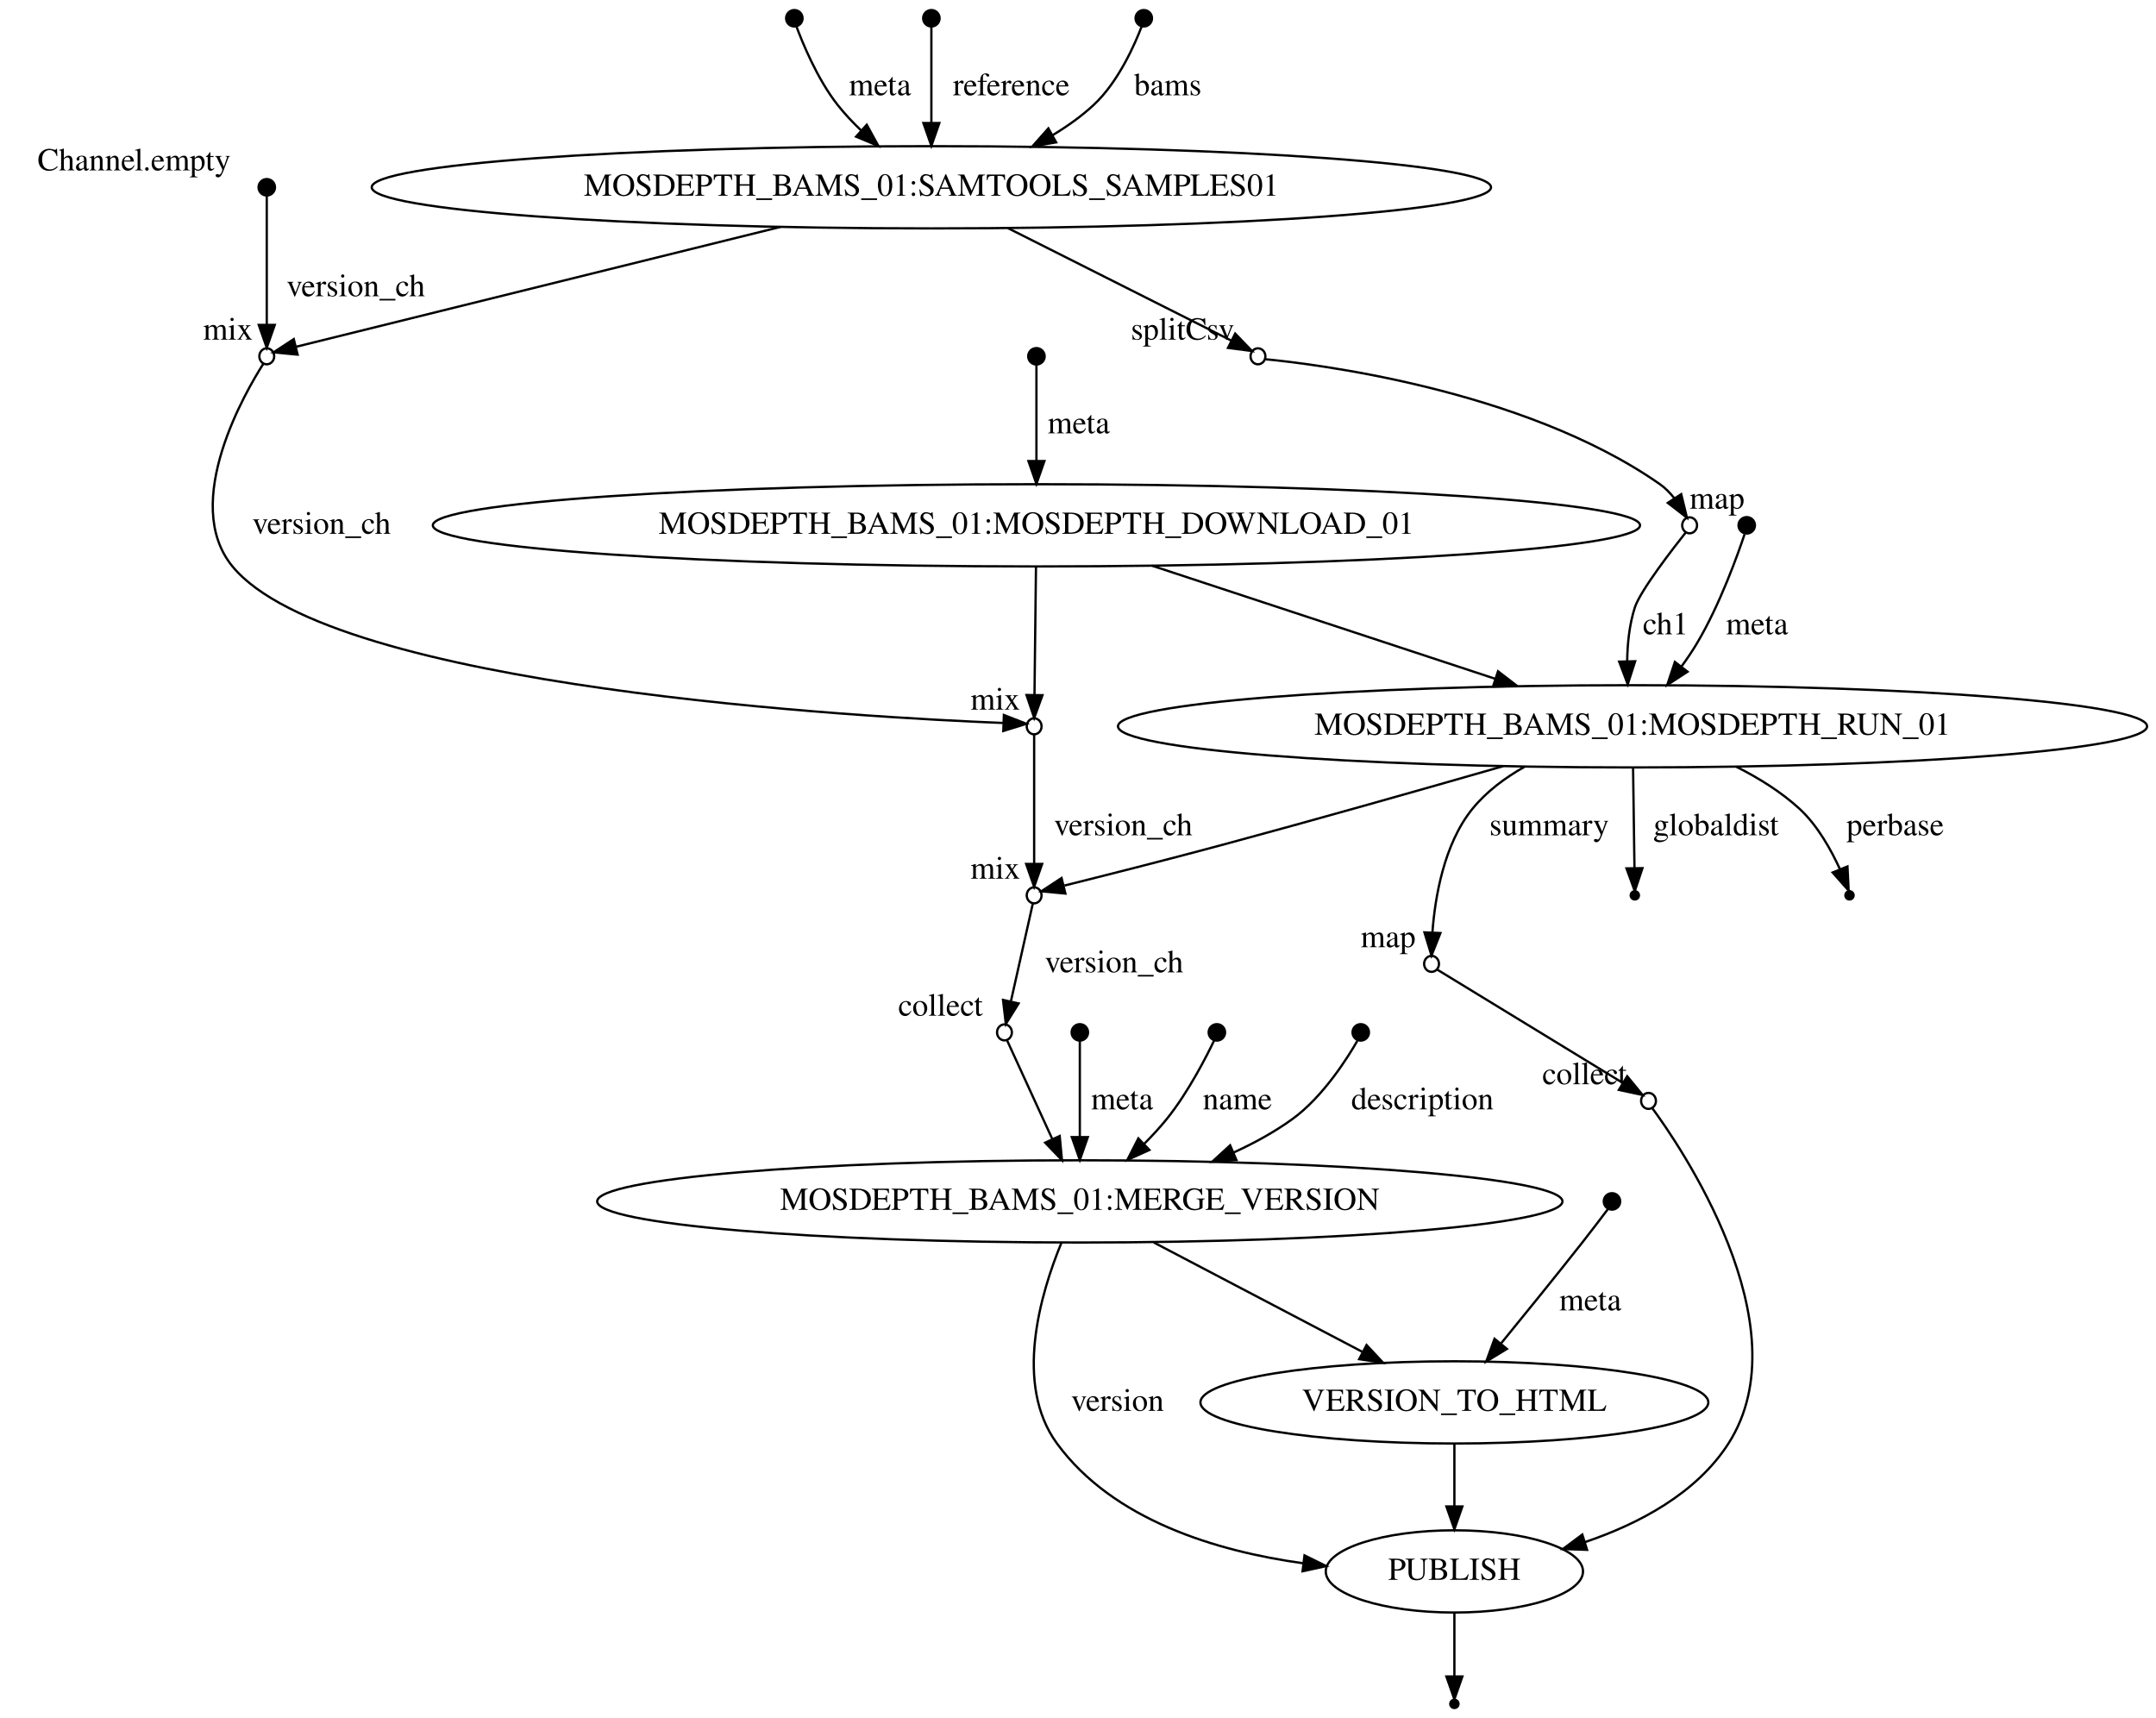
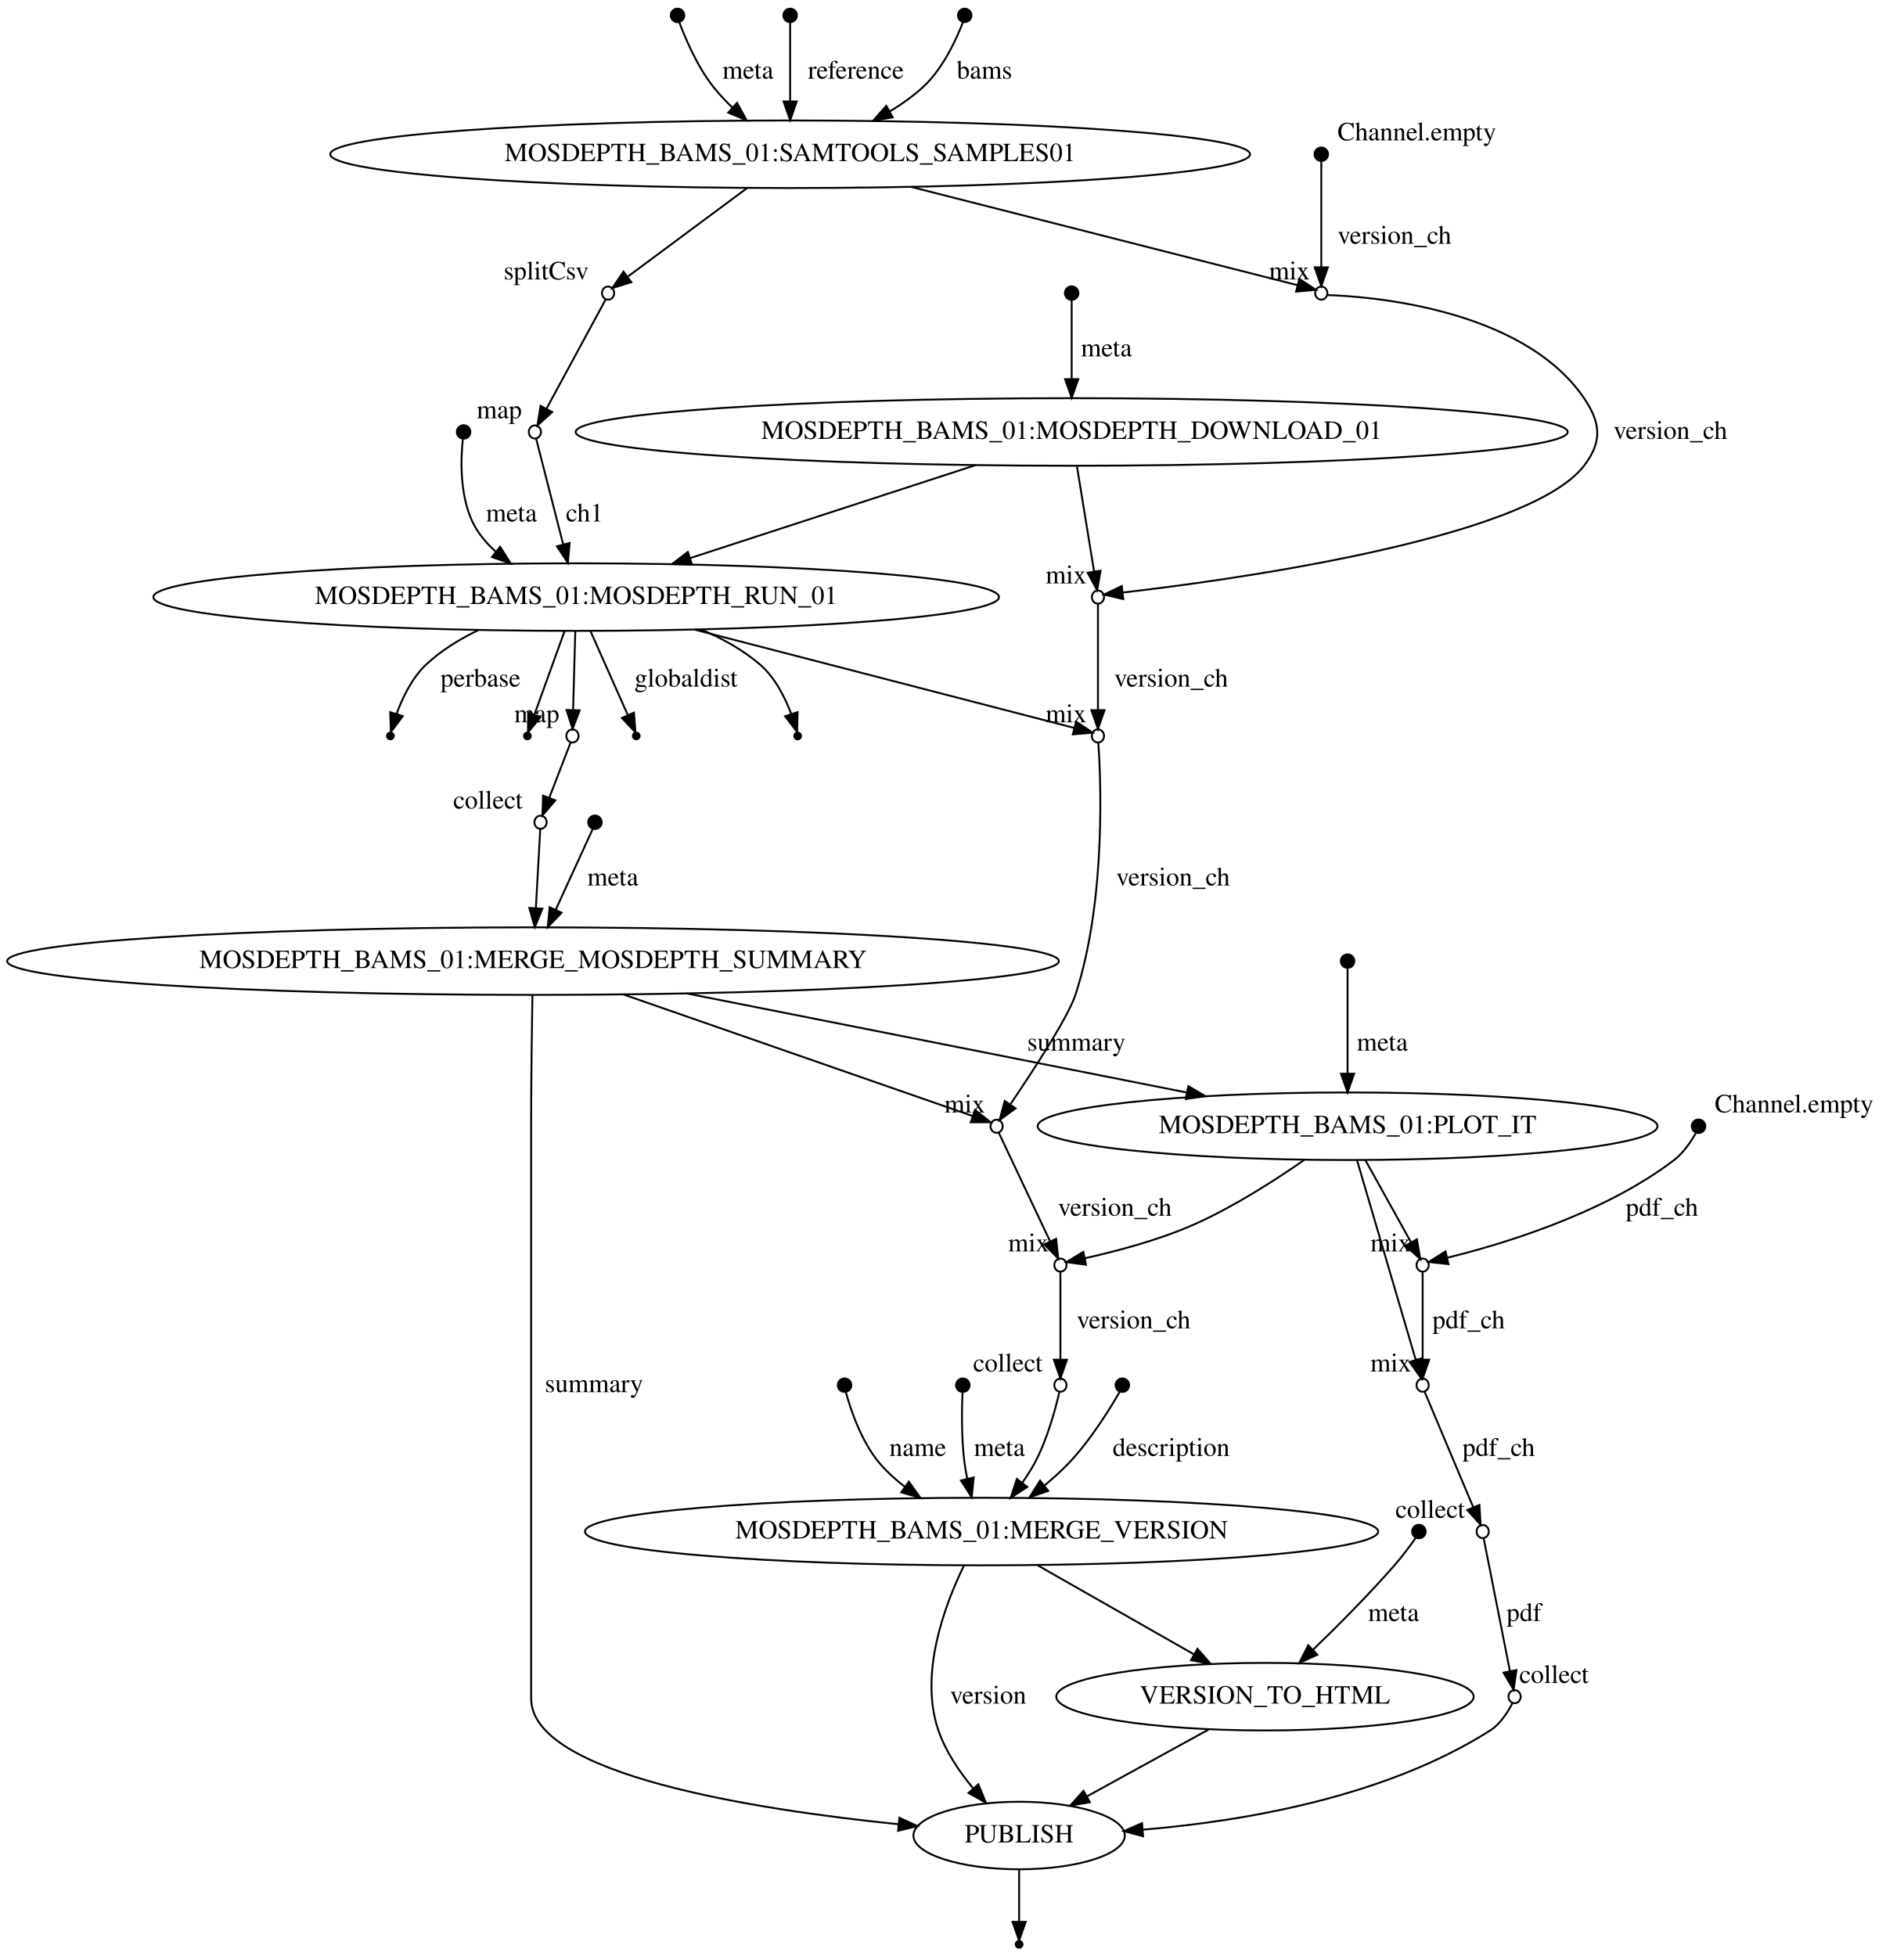
- <svg xmlns="http://www.w3.org/2000/svg" width="944pt" height="752pt" viewBox="0.00 0.00 943.60 752.00">
-   <g id="graph0" class="graph" transform="scale(1 1) rotate(0) translate(4 748)">
-     <polygon fill="white" stroke="white" points="-4,5 -4,-748 940.6,-748 940.6,5 -4,5" />
+ <svg xmlns="http://www.w3.org/2000/svg" width="1014pt" height="1042pt" viewBox="0.00 0.00 1014.40 1042.00">
+   <g id="graph0" class="graph" transform="scale(1 1) rotate(0) translate(4 1038)">
+     <polygon fill="white" stroke="white" points="-4,5 -4,-1038 1011.4,-1038 1011.4,5 -4,5" />
    <g id="node1" class="node">
-       <ellipse fill="black" stroke="black" cx="112.6" cy="-666" rx="3.6" ry="3.6" />
-       <text text-anchor="middle" x="54.5" y="-673.4" font-family="Times,serif" font-size="14.00">Channel.empty</text>
+       <ellipse fill="black" stroke="black" cx="700" cy="-956" rx="3.6" ry="3.6" />
+       <text text-anchor="middle" x="750.9" y="-963.4" font-family="Times,serif" font-size="14.00">Channel.empty</text>
    </g>
    <g id="node2" class="node">
-       <ellipse fill="none" stroke="black" cx="112.6" cy="-592" rx="3.25" ry="3.5" />
-       <text text-anchor="middle" x="95.6" y="-599.3" font-family="Times,serif" font-size="14.00">mix</text>
+       <ellipse fill="none" stroke="black" cx="700" cy="-882" rx="3.25" ry="3.5" />
+       <text text-anchor="middle" x="683" y="-889.3" font-family="Times,serif" font-size="14.00">mix</text>
    </g>
    <g id="edge1" class="edge">
-       <path fill="none" stroke="black" d="M112.6,-662.265C112.6,-653.133 112.6,-623.282 112.6,-605.892" />
-       <polygon fill="black" stroke="black" points="116.1,-605.737 112.6,-595.737 109.1,-605.737 116.1,-605.737" />
-       <text text-anchor="middle" x="151.6" y="-618.3" font-family="Times,serif" font-size="14.00">version_ch</text>
+       <path fill="none" stroke="black" d="M700,-952.265C700,-943.133 700,-913.282 700,-895.892" />
+       <polygon fill="black" stroke="black" points="703.5,-895.737 700,-885.737 696.5,-895.737 703.5,-895.737" />
+       <text text-anchor="middle" x="739" y="-908.3" font-family="Times,serif" font-size="14.00">version_ch</text>
    </g>
    <g id="node8" class="node">
-       <ellipse fill="none" stroke="black" cx="448.6" cy="-430" rx="3.25" ry="3.5" />
-       <text text-anchor="middle" x="431.6" y="-437.3" font-family="Times,serif" font-size="14.00">mix</text>
+       <ellipse fill="none" stroke="black" cx="581" cy="-720" rx="3.25" ry="3.5" />
+       <text text-anchor="middle" x="564" y="-727.3" font-family="Times,serif" font-size="14.00">mix</text>
    </g>
    <g id="edge7" class="edge">
-       <path fill="none" stroke="black" d="M111.083,-588.695C103.903,-577.472 74.612,-527.947 97.6,-500 141.614,-446.492 375.543,-433.841 434.899,-431.474" />
-       <polygon fill="black" stroke="black" points="435.346,-434.96 445.213,-431.1 435.093,-427.965 435.346,-434.96" />
-       <text text-anchor="middle" x="136.6" y="-514.3" font-family="Times,serif" font-size="14.00">version_ch</text>
+       <path fill="none" stroke="black" d="M703.455,-880.936C721.615,-880.389 806.468,-875.2 840,-826 849.011,-812.779 849.749,-802.687 840,-790 809.092,-749.78 642.991,-728.022 594.375,-722.45" />
+       <polygon fill="black" stroke="black" points="594.484,-718.941 584.161,-721.324 593.717,-725.899 594.484,-718.941" />
+       <text text-anchor="middle" x="886" y="-804.3" font-family="Times,serif" font-size="14.00">version_ch</text>
    </g>
    <g id="node3" class="node">
-       <ellipse fill="black" stroke="black" cx="343.6" cy="-740" rx="3.6" ry="3.6" />
+       <ellipse fill="black" stroke="black" cx="357" cy="-1030" rx="3.6" ry="3.6" />
    </g>
    <g id="node4" class="node">
-       <ellipse fill="none" stroke="black" cx="403.6" cy="-666" rx="245.042" ry="18" />
-       <text text-anchor="middle" x="403.6" y="-662.3" font-family="Times,serif" font-size="14.00">MOSDEPTH_BAMS_01:SAMTOOLS_SAMPLES01</text>
+       <ellipse fill="none" stroke="black" cx="417" cy="-956" rx="245.042" ry="18" />
+       <text text-anchor="middle" x="417" y="-952.3" font-family="Times,serif" font-size="14.00">MOSDEPTH_BAMS_01:SAMTOOLS_SAMPLES01</text>
    </g>
    <g id="edge2" class="edge">
-       <path fill="none" stroke="black" d="M344.502,-736.47C346.822,-730.189 353.46,-713.553 362.6,-702 365.634,-698.165 369.137,-694.437 372.792,-690.933" />
-       <polygon fill="black" stroke="black" points="375.307,-693.379 380.405,-684.091 370.628,-688.172 375.307,-693.379" />
-       <text text-anchor="middle" x="381.1" y="-706.3" font-family="Times,serif" font-size="14.00">meta</text>
+       <path fill="none" stroke="black" d="M357.902,-1026.47C360.222,-1020.19 366.86,-1003.55 376,-992 379.034,-988.165 382.537,-984.437 386.192,-980.933" />
+       <polygon fill="black" stroke="black" points="388.707,-983.379 393.805,-974.091 384.028,-978.172 388.707,-983.379" />
+       <text text-anchor="middle" x="394.5" y="-996.3" font-family="Times,serif" font-size="14.00">meta</text>
    </g>
    <g id="node7" class="node">
-       <ellipse fill="none" stroke="black" cx="546.6" cy="-592" rx="3.25" ry="3.5" />
-       <text text-anchor="middle" x="513.6" y="-599.3" font-family="Times,serif" font-size="14.00">splitCsv</text>
+       <ellipse fill="none" stroke="black" cx="320" cy="-882" rx="3.25" ry="3.5" />
+       <text text-anchor="middle" x="287" y="-889.3" font-family="Times,serif" font-size="14.00">splitCsv</text>
    </g>
    <g id="edge5" class="edge">
-       <path fill="none" stroke="black" d="M437.127,-648.119C468.61,-632.268 513.931,-609.449 535.007,-598.837" />
-       <polygon fill="black" stroke="black" points="536.622,-601.943 543.979,-594.319 533.474,-595.69 536.622,-601.943" />
+       <path fill="none" stroke="black" d="M394.012,-937.937C373.996,-923.08 345.875,-902.206 330.707,-890.948" />
+       <polygon fill="black" stroke="black" points="332.369,-887.823 322.253,-884.673 328.197,-893.443 332.369,-887.823" />
    </g>
    <g id="edge6" class="edge">
-       <path fill="none" stroke="black" d="M337.568,-648.662C267.366,-631.293 161.561,-605.114 125.31,-596.145" />
-       <polygon fill="black" stroke="black" points="126.108,-592.737 115.56,-593.732 124.427,-599.532 126.108,-592.737" />
+       <path fill="none" stroke="black" d="M481.571,-938.572C549.568,-921.273 651.615,-895.31 687.209,-886.254" />
+       <polygon fill="black" stroke="black" points="688.301,-889.588 697.129,-883.73 686.575,-882.804 688.301,-889.588" />
    </g>
    <g id="node5" class="node">
-       <ellipse fill="black" stroke="black" cx="403.6" cy="-740" rx="3.6" ry="3.6" />
+       <ellipse fill="black" stroke="black" cx="417" cy="-1030" rx="3.6" ry="3.6" />
    </g>
    <g id="edge3" class="edge">
-       <path fill="none" stroke="black" d="M403.6,-736.265C403.6,-729.354 403.6,-710.578 403.6,-694.316" />
-       <polygon fill="black" stroke="black" points="407.1,-694.143 403.6,-684.143 400.1,-694.143 407.1,-694.143" />
-       <text text-anchor="middle" x="438.6" y="-706.3" font-family="Times,serif" font-size="14.00">reference</text>
+       <path fill="none" stroke="black" d="M417,-1026.27C417,-1019.35 417,-1000.58 417,-984.316" />
+       <polygon fill="black" stroke="black" points="420.5,-984.143 417,-974.143 413.5,-984.143 420.5,-984.143" />
+       <text text-anchor="middle" x="452" y="-996.3" font-family="Times,serif" font-size="14.00">reference</text>
    </g>
    <g id="node6" class="node">
-       <ellipse fill="black" stroke="black" cx="496.6" cy="-740" rx="3.6" ry="3.6" />
+       <ellipse fill="black" stroke="black" cx="510" cy="-1030" rx="3.6" ry="3.6" />
    </g>
    <g id="edge4" class="edge">
-       <path fill="none" stroke="black" d="M495.631,-736.321C493.118,-729.7 485.795,-712.349 474.6,-702 469.258,-697.061 463.089,-692.669 456.664,-688.807" />
-       <polygon fill="black" stroke="black" points="458.237,-685.677 447.797,-683.869 454.831,-691.793 458.237,-685.677" />
-       <text text-anchor="middle" x="507.1" y="-706.3" font-family="Times,serif" font-size="14.00">bams</text>
+       <path fill="none" stroke="black" d="M509.031,-1026.32C506.518,-1019.7 499.195,-1002.35 488,-992 482.658,-987.061 476.489,-982.669 470.064,-978.807" />
+       <polygon fill="black" stroke="black" points="471.637,-975.677 461.197,-973.869 468.231,-981.793 471.637,-975.677" />
+       <text text-anchor="middle" x="520.5" y="-996.3" font-family="Times,serif" font-size="14.00">bams</text>
    </g>
    <g id="node9" class="node">
-       <ellipse fill="none" stroke="black" cx="735.6" cy="-518" rx="3.25" ry="3.5" />
-       <text text-anchor="middle" x="747.6" y="-525.3" font-family="Times,serif" font-size="14.00">map</text>
+       <ellipse fill="none" stroke="black" cx="281" cy="-808" rx="3.25" ry="3.5" />
+       <text text-anchor="middle" x="262" y="-815.3" font-family="Times,serif" font-size="14.00">map</text>
    </g>
    <g id="edge8" class="edge">
-       <path fill="none" stroke="black" d="M549.811,-590.719C568.28,-588.968 662.267,-578.205 722.6,-536 724.963,-534.347 727.089,-532.133 728.903,-529.851" />
-       <polygon fill="black" stroke="black" points="731.914,-531.641 734.423,-521.348 726.042,-527.83 731.914,-531.641" />
+       <path fill="none" stroke="black" d="M318.702,-878.604C313.845,-869.637 296.536,-837.683 287.153,-820.36" />
+       <polygon fill="black" stroke="black" points="290.183,-818.604 282.342,-811.478 284.028,-821.938 290.183,-818.604" />
    </g>
    <g id="node13" class="node">
-       <ellipse fill="none" stroke="black" cx="448.6" cy="-356" rx="3.25" ry="3.5" />
-       <text text-anchor="middle" x="431.6" y="-363.3" font-family="Times,serif" font-size="14.00">mix</text>
+       <ellipse fill="none" stroke="black" cx="581" cy="-646" rx="3.25" ry="3.5" />
+       <text text-anchor="middle" x="564" y="-653.3" font-family="Times,serif" font-size="14.00">mix</text>
    </g>
    <g id="edge13" class="edge">
-       <path fill="none" stroke="black" d="M448.6,-426.265C448.6,-417.133 448.6,-387.282 448.6,-369.892" />
-       <polygon fill="black" stroke="black" points="452.1,-369.737 448.6,-359.737 445.1,-369.737 452.1,-369.737" />
-       <text text-anchor="middle" x="487.6" y="-382.3" font-family="Times,serif" font-size="14.00">version_ch</text>
+       <path fill="none" stroke="black" d="M581,-716.265C581,-707.133 581,-677.282 581,-659.892" />
+       <polygon fill="black" stroke="black" points="584.5,-659.737 581,-649.737 577.5,-659.737 584.5,-659.737" />
+       <text text-anchor="middle" x="620" y="-672.3" font-family="Times,serif" font-size="14.00">version_ch</text>
    </g>
    <g id="node10" class="node">
-       <ellipse fill="none" stroke="black" cx="710.6" cy="-430" rx="225.295" ry="18" />
-       <text text-anchor="middle" x="710.6" y="-426.3" font-family="Times,serif" font-size="14.00">MOSDEPTH_BAMS_01:MOSDEPTH_RUN_01</text>
+       <ellipse fill="none" stroke="black" cx="303" cy="-720" rx="225.295" ry="18" />
+       <text text-anchor="middle" x="303" y="-716.3" font-family="Times,serif" font-size="14.00">MOSDEPTH_BAMS_01:MOSDEPTH_RUN_01</text>
    </g>
    <g id="edge9" class="edge">
-       <path fill="none" stroke="black" d="M733.928,-514.913C728.879,-508.559 713.985,-489.437 711.6,-482 709.22,-474.579 708.358,-466.234 708.252,-458.476" />
-       <polygon fill="black" stroke="black" points="711.753,-458.489 708.504,-448.404 704.755,-458.314 711.753,-458.489" />
-       <text text-anchor="middle" x="725.1" y="-470.3" font-family="Times,serif" font-size="14.00">ch1</text>
+       <path fill="none" stroke="black" d="M281.635,-804.519C283.742,-796.283 290.677,-769.173 296.081,-748.048" />
+       <polygon fill="black" stroke="black" points="299.495,-748.823 298.583,-738.268 292.713,-747.088 299.495,-748.823" />
+       <text text-anchor="middle" x="307.5" y="-760.3" font-family="Times,serif" font-size="14.00">ch1</text>
    </g>
    <g id="node15" class="node">
-       <ellipse fill="black" stroke="black" cx="711.6" cy="-356" rx="1.8" ry="1.8" />
+       <ellipse fill="black" stroke="black" cx="335" cy="-646" rx="1.8" ry="1.8" />
    </g>
    <g id="edge15" class="edge">
-       <path fill="none" stroke="black" d="M710.837,-411.937C711.025,-398.37 711.284,-379.787 711.446,-368.089" />
-       <polygon fill="black" stroke="black" points="714.949,-367.897 711.588,-357.849 707.95,-367.8 714.949,-367.897" />
-       <text text-anchor="middle" x="747.1" y="-382.3" font-family="Times,serif" font-size="14.00">globaldist</text>
+       <path fill="none" stroke="black" d="M310.584,-701.937C316.747,-688.069 325.241,-668.958 330.414,-657.319" />
+       <polygon fill="black" stroke="black" points="333.759,-658.409 334.623,-647.849 327.363,-655.566 333.759,-658.409" />
+       <text text-anchor="middle" x="361.5" y="-672.3" font-family="Times,serif" font-size="14.00">globaldist</text>
    </g>
    <g id="node16" class="node">
-       <ellipse fill="none" stroke="black" cx="622.6" cy="-326" rx="3.25" ry="3.5" />
-       <text text-anchor="middle" x="603.6" y="-333.3" font-family="Times,serif" font-size="14.00">map</text>
+       <ellipse fill="black" stroke="black" cx="421" cy="-646" rx="1.8" ry="1.8" />
    </g>
    <g id="edge16" class="edge">
-       <path fill="none" stroke="black" d="M663.326,-412.29C654.803,-407.491 646.702,-401.472 640.6,-394 627.885,-378.429 624.098,-354.682 623.003,-340.039" />
-       <polygon fill="black" stroke="black" points="626.483,-339.494 622.574,-329.646 619.489,-339.782 626.483,-339.494" />
-       <text text-anchor="middle" x="674.1" y="-382.3" font-family="Times,serif" font-size="14.00">summary</text>
+       <path fill="none" stroke="black" d="M369.609,-702.719C380.888,-697.944 391.882,-691.823 401,-684 409.146,-677.01 414.532,-665.848 417.641,-657.61" />
+       <polygon fill="black" stroke="black" points="420.972,-658.682 420.723,-648.091 414.312,-656.526 420.972,-658.682" />
    </g>
    <g id="node17" class="node">
-       <ellipse fill="black" stroke="black" cx="805.6" cy="-356" rx="1.8" ry="1.8" />
+       <ellipse fill="none" stroke="black" cx="301" cy="-646" rx="3.25" ry="3.5" />
+       <text text-anchor="middle" x="282" y="-653.3" font-family="Times,serif" font-size="14.00">map</text>
    </g>
    <g id="edge17" class="edge">
-       <path fill="none" stroke="black" d="M756.046,-412.306C765.827,-407.379 775.613,-401.303 783.6,-394 791.707,-386.587 797.758,-375.487 801.441,-367.379" />
-       <polygon fill="black" stroke="black" points="804.705,-368.642 805.234,-358.06 798.222,-366.003 804.705,-368.642" />
-       <text text-anchor="middle" x="825.6" y="-382.3" font-family="Times,serif" font-size="14.00">perbase</text>
+       <path fill="none" stroke="black" d="M302.526,-701.937C302.17,-689.126 301.69,-671.843 301.364,-660.107" />
+       <polygon fill="black" stroke="black" points="304.853,-659.647 301.076,-649.748 297.855,-659.842 304.853,-659.647" />
+     </g>
+     <g id="node18" class="node">
+       <ellipse fill="black" stroke="black" cx="204" cy="-646" rx="1.8" ry="1.8" />
    </g>
    <g id="edge18" class="edge">
-       <path fill="none" stroke="black" d="M653.954,-412.552C618.558,-402.373 571.995,-389.163 530.6,-378 506.417,-371.479 478.088,-364.332 461.853,-360.284" />
-       <polygon fill="black" stroke="black" points="462.284,-356.785 451.736,-357.773 460.598,-363.579 462.284,-356.785" />
+       <path fill="none" stroke="black" d="M250.751,-702.334C240.762,-697.514 230.954,-691.475 223,-684 215.357,-676.817 210.271,-665.874 207.3,-657.75" />
+       <polygon fill="black" stroke="black" points="210.596,-656.565 204.264,-648.071 203.917,-658.66 210.596,-656.565" />
+       <text text-anchor="middle" x="252" y="-672.3" font-family="Times,serif" font-size="14.00">perbase</text>
+     </g>
+     <g id="node19" class="node">
+       <ellipse fill="black" stroke="black" cx="277" cy="-646" rx="1.8" ry="1.8" />
+     </g>
+     <g id="edge19" class="edge">
+       <path fill="none" stroke="black" d="M296.838,-701.937C291.83,-688.069 284.929,-668.958 280.726,-657.319" />
+       <polygon fill="black" stroke="black" points="283.995,-656.066 277.307,-647.849 277.411,-658.444 283.995,-656.066" />
+     </g>
+     <g id="edge20" class="edge">
+       <path fill="none" stroke="black" d="M366.083,-702.662C432.855,-685.368 533.344,-659.342 568.401,-650.263" />
+       <polygon fill="black" stroke="black" points="569.369,-653.628 578.172,-647.732 567.614,-646.851 569.369,-653.628" />
    </g>
    <g id="node11" class="node">
-       <ellipse fill="black" stroke="black" cx="449.6" cy="-592" rx="3.6" ry="3.6" />
+       <ellipse fill="black" stroke="black" cx="567" cy="-882" rx="3.6" ry="3.6" />
    </g>
    <g id="node12" class="node">
-       <ellipse fill="none" stroke="black" cx="449.6" cy="-518" rx="264.29" ry="18" />
-       <text text-anchor="middle" x="449.6" y="-514.3" font-family="Times,serif" font-size="14.00">MOSDEPTH_BAMS_01:MOSDEPTH_DOWNLOAD_01</text>
+       <ellipse fill="none" stroke="black" cx="567" cy="-808" rx="264.29" ry="18" />
+       <text text-anchor="middle" x="567" y="-804.3" font-family="Times,serif" font-size="14.00">MOSDEPTH_BAMS_01:MOSDEPTH_DOWNLOAD_01</text>
    </g>
    <g id="edge10" class="edge">
-       <path fill="none" stroke="black" d="M449.6,-588.265C449.6,-581.354 449.6,-562.578 449.6,-546.316" />
-       <polygon fill="black" stroke="black" points="453.1,-546.143 449.6,-536.143 446.1,-546.143 453.1,-546.143" />
-       <text text-anchor="middle" x="468.1" y="-558.3" font-family="Times,serif" font-size="14.00">meta</text>
+       <path fill="none" stroke="black" d="M567,-878.265C567,-871.354 567,-852.578 567,-836.316" />
+       <polygon fill="black" stroke="black" points="570.5,-836.143 567,-826.143 563.5,-836.143 570.5,-836.143" />
+       <text text-anchor="middle" x="585.5" y="-848.3" font-family="Times,serif" font-size="14.00">meta</text>
    </g>
    <g id="edge11" class="edge">
-       <path fill="none" stroke="black" d="M500.233,-500.316C543.185,-486.164 604.892,-465.831 650.373,-450.845" />
-       <polygon fill="black" stroke="black" points="651.706,-454.091 660.108,-447.637 649.515,-447.443 651.706,-454.091" />
+       <path fill="none" stroke="black" d="M515.785,-790.316C472.248,-776.134 409.661,-755.746 363.631,-740.751" />
+       <polygon fill="black" stroke="black" points="364.665,-737.407 354.072,-737.637 362.496,-744.063 364.665,-737.407" />
    </g>
    <g id="edge12" class="edge">
-       <path fill="none" stroke="black" d="M449.398,-499.597C449.205,-483.046 448.92,-458.54 448.748,-443.737" />
-       <polygon fill="black" stroke="black" points="452.247,-443.63 448.631,-433.671 445.248,-443.711 452.247,-443.63" />
-     </g>
-     <g id="node18" class="node">
-       <ellipse fill="none" stroke="black" cx="435.6" cy="-296" rx="3.25" ry="3.5" />
-       <text text-anchor="middle" x="407.6" y="-303.3" font-family="Times,serif" font-size="14.00">collect</text>
-     </g>
-     <g id="edge19" class="edge">
-       <path fill="none" stroke="black" d="M448.041,-352.508C446.419,-345.27 441.624,-323.875 438.482,-309.86" />
-       <polygon fill="black" stroke="black" points="441.803,-308.674 436.201,-299.681 434.973,-310.205 441.803,-308.674" />
-       <text text-anchor="middle" x="483.6" y="-322.3" font-family="Times,serif" font-size="14.00">version_ch</text>
+       <path fill="none" stroke="black" d="M569.833,-789.597C572.527,-773.046 576.517,-748.54 578.926,-733.737" />
+       <polygon fill="black" stroke="black" points="582.413,-734.104 580.565,-723.671 575.504,-732.979 582.413,-734.104" />
+     </g>
+     <g id="node20" class="node">
+       <ellipse fill="none" stroke="black" cx="527" cy="-438" rx="3.25" ry="3.5" />
+       <text text-anchor="middle" x="510" y="-445.3" font-family="Times,serif" font-size="14.00">mix</text>
+     </g>
+     <g id="edge21" class="edge">
+       <path fill="none" stroke="black" d="M581.21,-642.298C582.231,-627.985 585.973,-559.723 569,-508 565.021,-495.874 545.471,-466.115 534.502,-449.924" />
+       <polygon fill="black" stroke="black" points="537.112,-447.54 528.575,-441.265 531.336,-451.494 537.112,-447.54" />
+       <text text-anchor="middle" x="621" y="-566.3" font-family="Times,serif" font-size="14.00">version_ch</text>
    </g>
    <g id="node14" class="node">
-       <ellipse fill="black" stroke="black" cx="760.6" cy="-518" rx="3.6" ry="3.6" />
+       <ellipse fill="black" stroke="black" cx="243" cy="-808" rx="3.6" ry="3.6" />
    </g>
    <g id="edge14" class="edge">
-       <path fill="none" stroke="black" d="M759.659,-514.107C756.997,-506.115 748.929,-483.193 738.6,-466 736.641,-462.74 734.41,-459.449 732.081,-456.258" />
-       <polygon fill="black" stroke="black" points="734.692,-453.911 725.811,-448.133 729.15,-458.188 734.692,-453.911" />
-       <text text-anchor="middle" x="765.1" y="-470.3" font-family="Times,serif" font-size="14.00">meta</text>
+       <path fill="none" stroke="black" d="M242.602,-803.953C241.665,-795.568 240.098,-771.732 250,-756 252.756,-751.621 256.282,-747.672 260.204,-744.141" />
+       <polygon fill="black" stroke="black" points="262.464,-746.816 268.134,-737.866 258.12,-741.327 262.464,-746.816" />
+       <text text-anchor="middle" x="268.5" y="-760.3" font-family="Times,serif" font-size="14.00">meta</text>
+     </g>
+     <g id="node21" class="node">
+       <ellipse fill="none" stroke="black" cx="284" cy="-600" rx="3.25" ry="3.5" />
+       <text text-anchor="middle" x="256" y="-607.3" font-family="Times,serif" font-size="14.00">collect</text>
+     </g>
+     <g id="edge22" class="edge">
+       <path fill="none" stroke="black" d="M300.086,-642.634C297.961,-637.135 292.57,-623.181 288.612,-612.937" />
+       <polygon fill="black" stroke="black" points="291.872,-611.663 285.003,-603.596 285.342,-614.186 291.872,-611.663" />
+     </g>
+     <g id="node25" class="node">
+       <ellipse fill="none" stroke="black" cx="561" cy="-364" rx="3.25" ry="3.5" />
+       <text text-anchor="middle" x="544" y="-371.3" font-family="Times,serif" font-size="14.00">mix</text>
+     </g>
+     <g id="edge27" class="edge">
+       <path fill="none" stroke="black" d="M528.131,-434.604C532.325,-425.723 547.169,-394.289 555.4,-376.859" />
+       <polygon fill="black" stroke="black" points="558.724,-378.015 559.83,-367.478 552.395,-375.026 558.724,-378.015" />
+       <text text-anchor="middle" x="590" y="-390.3" font-family="Times,serif" font-size="14.00">version_ch</text>
+     </g>
+     <g id="node22" class="node">
+       <ellipse fill="none" stroke="black" cx="280" cy="-526" rx="280.188" ry="18" />
+       <text text-anchor="middle" x="280" y="-522.3" font-family="Times,serif" font-size="14.00">MOSDEPTH_BAMS_01:MERGE_MOSDEPTH_SUMMARY</text>
+     </g>
+     <g id="edge23" class="edge">
+       <path fill="none" stroke="black" d="M283.848,-596.265C283.464,-589.354 282.421,-570.578 281.518,-554.316" />
+       <polygon fill="black" stroke="black" points="285.002,-553.933 280.952,-544.143 278.013,-554.322 285.002,-553.933" />
+     </g>
+     <g id="node24" class="node">
+       <ellipse fill="none" stroke="black" cx="714" cy="-438" rx="165.128" ry="18" />
+       <text text-anchor="middle" x="714" y="-434.3" font-family="Times,serif" font-size="14.00">MOSDEPTH_BAMS_01:PLOT_IT</text>
+     </g>
+     <g id="edge25" class="edge">
+       <path fill="none" stroke="black" d="M361.887,-508.774C437.939,-493.703 550.764,-471.346 628.082,-456.025" />
+       <polygon fill="black" stroke="black" points="629.146,-459.382 638.275,-454.005 627.786,-452.516 629.146,-459.382" />
+       <text text-anchor="middle" x="569.5" y="-478.3" font-family="Times,serif" font-size="14.00">summary</text>
+     </g>
+     <g id="edge26" class="edge">
+       <path fill="none" stroke="black" d="M328.21,-508.214C386.228,-488.014 480.093,-455.332 514.143,-443.477" />
+       <polygon fill="black" stroke="black" points="515.511,-446.706 523.804,-440.113 513.209,-440.096 515.511,-446.706" />
+     </g>
+     <g id="node39" class="node">
+       <ellipse fill="none" stroke="black" cx="539" cy="-60" rx="56.317" ry="18" />
+       <text text-anchor="middle" x="539" y="-56.3" font-family="Times,serif" font-size="14.00">PUBLISH</text>
+     </g>
+     <g id="edge46" class="edge">
+       <path fill="none" stroke="black" d="M279.684,-507.868C279.391,-490.512 279,-462.891 279,-439 279,-439 279,-439 279,-133 279,-92.489 397.714,-73.851 474.708,-66.024" />
+       <polygon fill="black" stroke="black" points="475.201,-69.492 484.812,-65.034 474.518,-62.526 475.201,-69.492" />
+       <text text-anchor="middle" x="312.5" y="-296.3" font-family="Times,serif" font-size="14.00">summary</text>
+     </g>
+     <g id="node23" class="node">
+       <ellipse fill="black" stroke="black" cx="313" cy="-600" rx="3.6" ry="3.6" />
+     </g>
+     <g id="edge24" class="edge">
+       <path fill="none" stroke="black" d="M311.747,-596.265C308.519,-589.222 299.644,-569.859 292.095,-553.39" />
+       <polygon fill="black" stroke="black" points="295.205,-551.775 287.857,-544.143 288.842,-554.692 295.205,-551.775" />
+       <text text-anchor="middle" x="322.5" y="-566.3" font-family="Times,serif" font-size="14.00">meta</text>
+     </g>
+     <g id="node27" class="node">
+       <ellipse fill="none" stroke="black" cx="754" cy="-364" rx="3.25" ry="3.5" />
+       <text text-anchor="middle" x="737" y="-371.3" font-family="Times,serif" font-size="14.00">mix</text>
+     </g>
+     <g id="edge30" class="edge">
+       <path fill="none" stroke="black" d="M723.479,-419.937C730.965,-406.464 741.198,-388.043 747.705,-376.332" />
+       <polygon fill="black" stroke="black" points="750.932,-377.73 752.728,-367.289 744.812,-374.331 750.932,-377.73" />
+     </g>
+     <g id="node29" class="node">
+       <ellipse fill="none" stroke="black" cx="754" cy="-300" rx="3.25" ry="3.5" />
+       <text text-anchor="middle" x="737" y="-307.3" font-family="Times,serif" font-size="14.00">mix</text>
+     </g>
+     <g id="edge31" class="edge">
+       <path fill="none" stroke="black" d="M719.066,-419.776C727.229,-392.02 743.104,-338.045 750.298,-313.587" />
+       <polygon fill="black" stroke="black" points="753.718,-314.363 753.182,-303.782 747.002,-312.388 753.718,-314.363" />
+     </g>
+     <g id="edge32" class="edge">
+       <path fill="none" stroke="black" d="M690.877,-420.001C675.182,-409.088 653.61,-395.274 633,-386 613.347,-377.156 589.009,-370.97 574.26,-367.701" />
+       <polygon fill="black" stroke="black" points="574.63,-364.203 564.126,-365.587 573.201,-371.056 574.63,-364.203" />
+     </g>
+     <g id="node30" class="node">
+       <ellipse fill="none" stroke="black" cx="561" cy="-300" rx="3.25" ry="3.5" />
+       <text text-anchor="middle" x="533" y="-307.3" font-family="Times,serif" font-size="14.00">collect</text>
+     </g>
+     <g id="edge33" class="edge">
+       <path fill="none" stroke="black" d="M561,-360.336C561,-352.448 561,-328.832 561,-313.881" />
+       <polygon fill="black" stroke="black" points="564.5,-313.585 561,-303.585 557.5,-313.585 564.5,-313.585" />
+       <text text-anchor="middle" x="600" y="-330.3" font-family="Times,serif" font-size="14.00">version_ch</text>
    </g>
    <g id="node26" class="node">
-       <ellipse fill="none" stroke="black" cx="717.6" cy="-266" rx="3.25" ry="3.5" />
-       <text text-anchor="middle" x="689.6" y="-273.3" font-family="Times,serif" font-size="14.00">collect</text>
-     </g>
-     <g id="edge27" class="edge">
-       <path fill="none" stroke="black" d="M624.948,-323.566C636.094,-316.761 684.04,-287.489 706.239,-273.936" />
-       <polygon fill="black" stroke="black" points="708.274,-276.795 714.985,-268.597 704.626,-270.82 708.274,-276.795" />
-     </g>
-     <g id="node19" class="node">
-       <ellipse fill="none" stroke="black" cx="468.6" cy="-222" rx="211.322" ry="18" />
-       <text text-anchor="middle" x="468.6" y="-218.3" font-family="Times,serif" font-size="14.00">MOSDEPTH_BAMS_01:MERGE_VERSION</text>
-     </g>
-     <g id="edge20" class="edge">
-       <path fill="none" stroke="black" d="M436.698,-292.604C439.783,-285.873 448.805,-266.19 456.47,-249.465" />
-       <polygon fill="black" stroke="black" points="459.787,-250.629 460.772,-240.08 453.423,-247.712 459.787,-250.629" />
-     </g>
-     <g id="node23" class="node">
-       <ellipse fill="none" stroke="black" cx="632.6" cy="-134" rx="111.186" ry="18" />
-       <text text-anchor="middle" x="632.6" y="-130.3" font-family="Times,serif" font-size="14.00">VERSION_TO_HTML</text>
-     </g>
-     <g id="edge24" class="edge">
-       <path fill="none" stroke="black" d="M501.001,-204.009C527.168,-190.288 564.128,-170.906 592.22,-156.175" />
-       <polygon fill="black" stroke="black" points="594.148,-159.116 601.379,-151.372 590.897,-152.917 594.148,-159.116" />
-     </g>
-     <g id="node25" class="node">
-       <ellipse fill="none" stroke="black" cx="632.6" cy="-60" rx="56.317" ry="18" />
-       <text text-anchor="middle" x="632.6" y="-56.3" font-family="Times,serif" font-size="14.00">PUBLISH</text>
+       <ellipse fill="black" stroke="black" cx="901" cy="-438" rx="3.6" ry="3.6" />
+       <text text-anchor="middle" x="951.9" y="-445.4" font-family="Times,serif" font-size="14.00">Channel.empty</text>
+     </g>
+     <g id="edge28" class="edge">
+       <path fill="none" stroke="black" d="M899.506,-434.222C897.389,-430.521 893.191,-423.977 888,-420 849.405,-390.433 792.678,-374.156 767.219,-367.958" />
+       <polygon fill="black" stroke="black" points="767.76,-364.492 757.231,-365.665 766.194,-371.314 767.76,-364.492" />
+       <text text-anchor="middle" x="881.5" y="-390.3" font-family="Times,serif" font-size="14.00">pdf_ch</text>
+     </g>
+     <g id="edge34" class="edge">
+       <path fill="none" stroke="black" d="M754,-360.336C754,-352.448 754,-328.832 754,-313.881" />
+       <polygon fill="black" stroke="black" points="757.5,-313.585 754,-303.585 750.5,-313.585 757.5,-313.585" />
+       <text text-anchor="middle" x="778.5" y="-330.3" font-family="Times,serif" font-size="14.00">pdf_ch</text>
+     </g>
+     <g id="node28" class="node">
+       <ellipse fill="black" stroke="black" cx="714" cy="-526" rx="3.6" ry="3.6" />
    </g>
    <g id="edge29" class="edge">
-       <path fill="none" stroke="black" d="M460.542,-203.88C451.288,-181.425 439.661,-141.85 458.6,-116 483.179,-82.453 528.302,-68.848 566.437,-63.555" />
-       <polygon fill="black" stroke="black" points="566.973,-67.016 576.474,-62.327 566.123,-60.067 566.973,-67.016" />
-       <text text-anchor="middle" x="485.1" y="-130.3" font-family="Times,serif" font-size="14.00">version</text>
-     </g>
-     <g id="node20" class="node">
-       <ellipse fill="black" stroke="black" cx="468.6" cy="-296" rx="3.6" ry="3.6" />
-     </g>
-     <g id="edge21" class="edge">
-       <path fill="none" stroke="black" d="M468.6,-292.265C468.6,-285.354 468.6,-266.578 468.6,-250.316" />
-       <polygon fill="black" stroke="black" points="472.1,-250.143 468.6,-240.143 465.1,-250.143 472.1,-250.143" />
-       <text text-anchor="middle" x="487.1" y="-262.3" font-family="Times,serif" font-size="14.00">meta</text>
-     </g>
-     <g id="node21" class="node">
-       <ellipse fill="black" stroke="black" cx="528.6" cy="-296" rx="3.6" ry="3.6" />
-     </g>
-     <g id="edge22" class="edge">
-       <path fill="none" stroke="black" d="M527.434,-292.506C524.472,-286.306 516.204,-269.841 506.6,-258 503.581,-254.278 500.166,-250.584 496.653,-247.07" />
-       <polygon fill="black" stroke="black" points="499.052,-244.521 489.398,-240.156 494.223,-249.588 499.052,-244.521" />
-       <text text-anchor="middle" x="537.6" y="-262.3" font-family="Times,serif" font-size="14.00">name</text>
-     </g>
-     <g id="node22" class="node">
-       <ellipse fill="black" stroke="black" cx="591.6" cy="-296" rx="3.6" ry="3.6" />
-     </g>
-     <g id="edge23" class="edge">
-       <path fill="none" stroke="black" d="M590.083,-292.262C586.209,-285.504 575.284,-267.867 561.6,-258 553.811,-252.384 545.012,-247.555 536.011,-243.437" />
-       <polygon fill="black" stroke="black" points="537.162,-240.122 526.592,-239.399 534.404,-246.556 537.162,-240.122" />
-       <text text-anchor="middle" x="618.6" y="-262.3" font-family="Times,serif" font-size="14.00">description</text>
-     </g>
-     <g id="edge26" class="edge">
-       <path fill="none" stroke="black" d="M632.6,-115.937C632.6,-107.807 632.6,-97.876 632.6,-88.705" />
-       <polygon fill="black" stroke="black" points="636.1,-88.441 632.6,-78.441 629.1,-88.441 636.1,-88.441" />
-     </g>
-     <g id="node24" class="node">
-       <ellipse fill="black" stroke="black" cx="701.6" cy="-222" rx="3.6" ry="3.6" />
-     </g>
-     <g id="edge25" class="edge">
-       <path fill="none" stroke="black" d="M699.77,-218.562C697.274,-215.245 692.647,-209.136 688.6,-204 677.008,-189.287 663.816,-173.011 653.149,-159.963" />
-       <polygon fill="black" stroke="black" points="655.591,-157.421 646.546,-151.904 650.176,-161.857 655.591,-157.421" />
-       <text text-anchor="middle" x="692.1" y="-174.3" font-family="Times,serif" font-size="14.00">meta</text>
-     </g>
-     <g id="node27" class="node">
-       <ellipse fill="black" stroke="black" cx="632.6" cy="-2" rx="1.8" ry="1.8" />
-     </g>
-     <g id="edge30" class="edge">
-       <path fill="none" stroke="black" d="M632.6,-41.894C632.6,-32.888 632.6,-22.1 632.6,-14.173" />
-       <polygon fill="black" stroke="black" points="636.1,-13.996 632.6,-3.996 629.1,-13.996 636.1,-13.996" />
-     </g>
-     <g id="edge28" class="edge">
-       <path fill="none" stroke="black" d="M719.343,-262.685C730.097,-248.1 785.894,-167.884 752.6,-116 738.567,-94.132 713.426,-80.846 689.769,-72.829" />
-       <polygon fill="black" stroke="black" points="690.698,-69.452 680.109,-69.807 688.608,-76.133 690.698,-69.452" />
+       <path fill="none" stroke="black" d="M714,-522.139C714,-513.502 714,-487.011 714,-466.227" />
+       <polygon fill="black" stroke="black" points="717.5,-466.004 714,-456.004 710.5,-466.004 717.5,-466.004" />
+       <text text-anchor="middle" x="732.5" y="-478.3" font-family="Times,serif" font-size="14.00">meta</text>
+     </g>
+     <g id="node31" class="node">
+       <ellipse fill="none" stroke="black" cx="786" cy="-222" rx="3.25" ry="3.5" />
+       <text text-anchor="middle" x="758" y="-229.3" font-family="Times,serif" font-size="14.00">collect</text>
+     </g>
+     <g id="edge35" class="edge">
+       <path fill="none" stroke="black" d="M755.065,-296.471C759.05,-287.006 773.252,-253.276 780.951,-234.991" />
+       <polygon fill="black" stroke="black" points="784.244,-236.191 784.898,-225.616 777.792,-233.474 784.244,-236.191" />
+       <text text-anchor="middle" x="794.5" y="-262.3" font-family="Times,serif" font-size="14.00">pdf_ch</text>
+     </g>
+     <g id="node32" class="node">
+       <ellipse fill="none" stroke="black" cx="519" cy="-222" rx="211.322" ry="18" />
+       <text text-anchor="middle" x="519" y="-218.3" font-family="Times,serif" font-size="14.00">MOSDEPTH_BAMS_01:MERGE_VERSION</text>
+     </g>
+     <g id="edge36" class="edge">
+       <path fill="none" stroke="black" d="M560.415,-296.277C558.889,-289.5 554.382,-271.452 547,-258 545.17,-254.666 543.019,-251.329 540.735,-248.112" />
+       <polygon fill="black" stroke="black" points="543.361,-245.784 534.51,-239.961 537.798,-250.033 543.361,-245.784" />
+     </g>
+     <g id="node37" class="node">
+       <ellipse fill="none" stroke="black" cx="803" cy="-134" rx="3.25" ry="3.5" />
+       <text text-anchor="middle" x="824" y="-141.3" font-family="Times,serif" font-size="14.00">collect</text>
+     </g>
+     <g id="edge41" class="edge">
+       <path fill="none" stroke="black" d="M786.49,-218.519C788.528,-208.21 796.41,-168.336 800.502,-147.635" />
+       <polygon fill="black" stroke="black" points="803.969,-148.148 802.474,-137.659 797.101,-146.791 803.969,-148.148" />
+       <text text-anchor="middle" x="808" y="-174.3" font-family="Times,serif" font-size="14.00">pdf</text>
+     </g>
+     <g id="node36" class="node">
+       <ellipse fill="none" stroke="black" cx="670" cy="-134" rx="111.186" ry="18" />
+       <text text-anchor="middle" x="670" y="-130.3" font-family="Times,serif" font-size="14.00">VERSION_TO_HTML</text>
+     </g>
+     <g id="edge40" class="edge">
+       <path fill="none" stroke="black" d="M548.833,-204.009C572.744,-190.391 606.443,-171.198 632.235,-156.509" />
+       <polygon fill="black" stroke="black" points="634.041,-159.508 640.999,-151.517 630.577,-153.425 634.041,-159.508" />
+     </g>
+     <g id="edge45" class="edge">
+       <path fill="none" stroke="black" d="M509.639,-203.938C499.36,-182.884 485.606,-146.171 496,-116 499.869,-104.77 507.077,-94.078 514.501,-85.157" />
+       <polygon fill="black" stroke="black" points="517.276,-87.304 521.29,-77.499 512.037,-82.66 517.276,-87.304" />
+       <text text-anchor="middle" x="522.5" y="-130.3" font-family="Times,serif" font-size="14.00">version</text>
+     </g>
+     <g id="node33" class="node">
+       <ellipse fill="black" stroke="black" cx="509" cy="-300" rx="3.6" ry="3.6" />
+     </g>
+     <g id="edge37" class="edge">
+       <path fill="none" stroke="black" d="M508.86,-296.393C508.553,-289.88 508.001,-272.387 510,-258 510.355,-255.444 510.828,-252.807 511.373,-250.179" />
+       <polygon fill="black" stroke="black" points="514.815,-250.829 513.724,-240.291 508.005,-249.21 514.815,-250.829" />
+       <text text-anchor="middle" x="528.5" y="-262.3" font-family="Times,serif" font-size="14.00">meta</text>
+     </g>
+     <g id="node34" class="node">
+       <ellipse fill="black" stroke="black" cx="446" cy="-300" rx="3.6" ry="3.6" />
+     </g>
+     <g id="edge38" class="edge">
+       <path fill="none" stroke="black" d="M446.735,-296.108C448.673,-288.946 454.509,-270.086 465,-258 468.847,-253.568 473.389,-249.481 478.179,-245.784" />
+       <polygon fill="black" stroke="black" points="480.275,-248.588 486.394,-239.939 476.217,-242.884 480.275,-248.588" />
+       <text text-anchor="middle" x="485" y="-262.3" font-family="Times,serif" font-size="14.00">name</text>
+     </g>
+     <g id="node35" class="node">
+       <ellipse fill="black" stroke="black" cx="594" cy="-300" rx="3.6" ry="3.6" />
+     </g>
+     <g id="edge39" class="edge">
+       <path fill="none" stroke="black" d="M592.652,-296.592C588.869,-289.958 577.598,-271.044 565,-258 561.166,-254.03 556.856,-250.15 552.452,-246.505" />
+       <polygon fill="black" stroke="black" points="554.521,-243.68 544.504,-240.229 550.183,-249.174 554.521,-243.68" />
+       <text text-anchor="middle" x="620" y="-262.3" font-family="Times,serif" font-size="14.00">description</text>
+     </g>
+     <g id="edge43" class="edge">
+       <path fill="none" stroke="black" d="M639.946,-116.482C620.687,-105.897 595.578,-92.096 575.22,-80.907" />
+       <polygon fill="black" stroke="black" points="576.688,-77.721 566.239,-75.971 573.317,-83.855 576.688,-77.721" />
+     </g>
+     <g id="edge44" class="edge">
+       <path fill="none" stroke="black" d="M801.862,-130.593C799.96,-126.847 795.767,-119.671 790,-116 734.051,-80.388 658.434,-67.589 604.862,-63.117" />
+       <polygon fill="black" stroke="black" points="605.027,-59.62 594.79,-62.352 604.497,-66.6 605.027,-59.62" />
+     </g>
+     <g id="node38" class="node">
+       <ellipse fill="black" stroke="black" cx="752" cy="-222" rx="3.6" ry="3.6" />
+     </g>
+     <g id="edge42" class="edge">
+       <path fill="none" stroke="black" d="M750.247,-218.499C747.837,-215.11 743.308,-208.92 739,-204 725.38,-188.444 709.064,-172.037 695.718,-159.127" />
+       <polygon fill="black" stroke="black" points="697.886,-156.358 688.246,-151.963 693.042,-161.41 697.886,-156.358" />
+       <text text-anchor="middle" x="738.5" y="-174.3" font-family="Times,serif" font-size="14.00">meta</text>
+     </g>
+     <g id="node40" class="node">
+       <ellipse fill="black" stroke="black" cx="539" cy="-2" rx="1.8" ry="1.8" />
+     </g>
+     <g id="edge47" class="edge">
+       <path fill="none" stroke="black" d="M539,-41.894C539,-32.888 539,-22.1 539,-14.173" />
+       <polygon fill="black" stroke="black" points="542.5,-13.996 539,-3.996 535.5,-13.996 542.5,-13.996" />
    </g>
  </g>
</svg>
